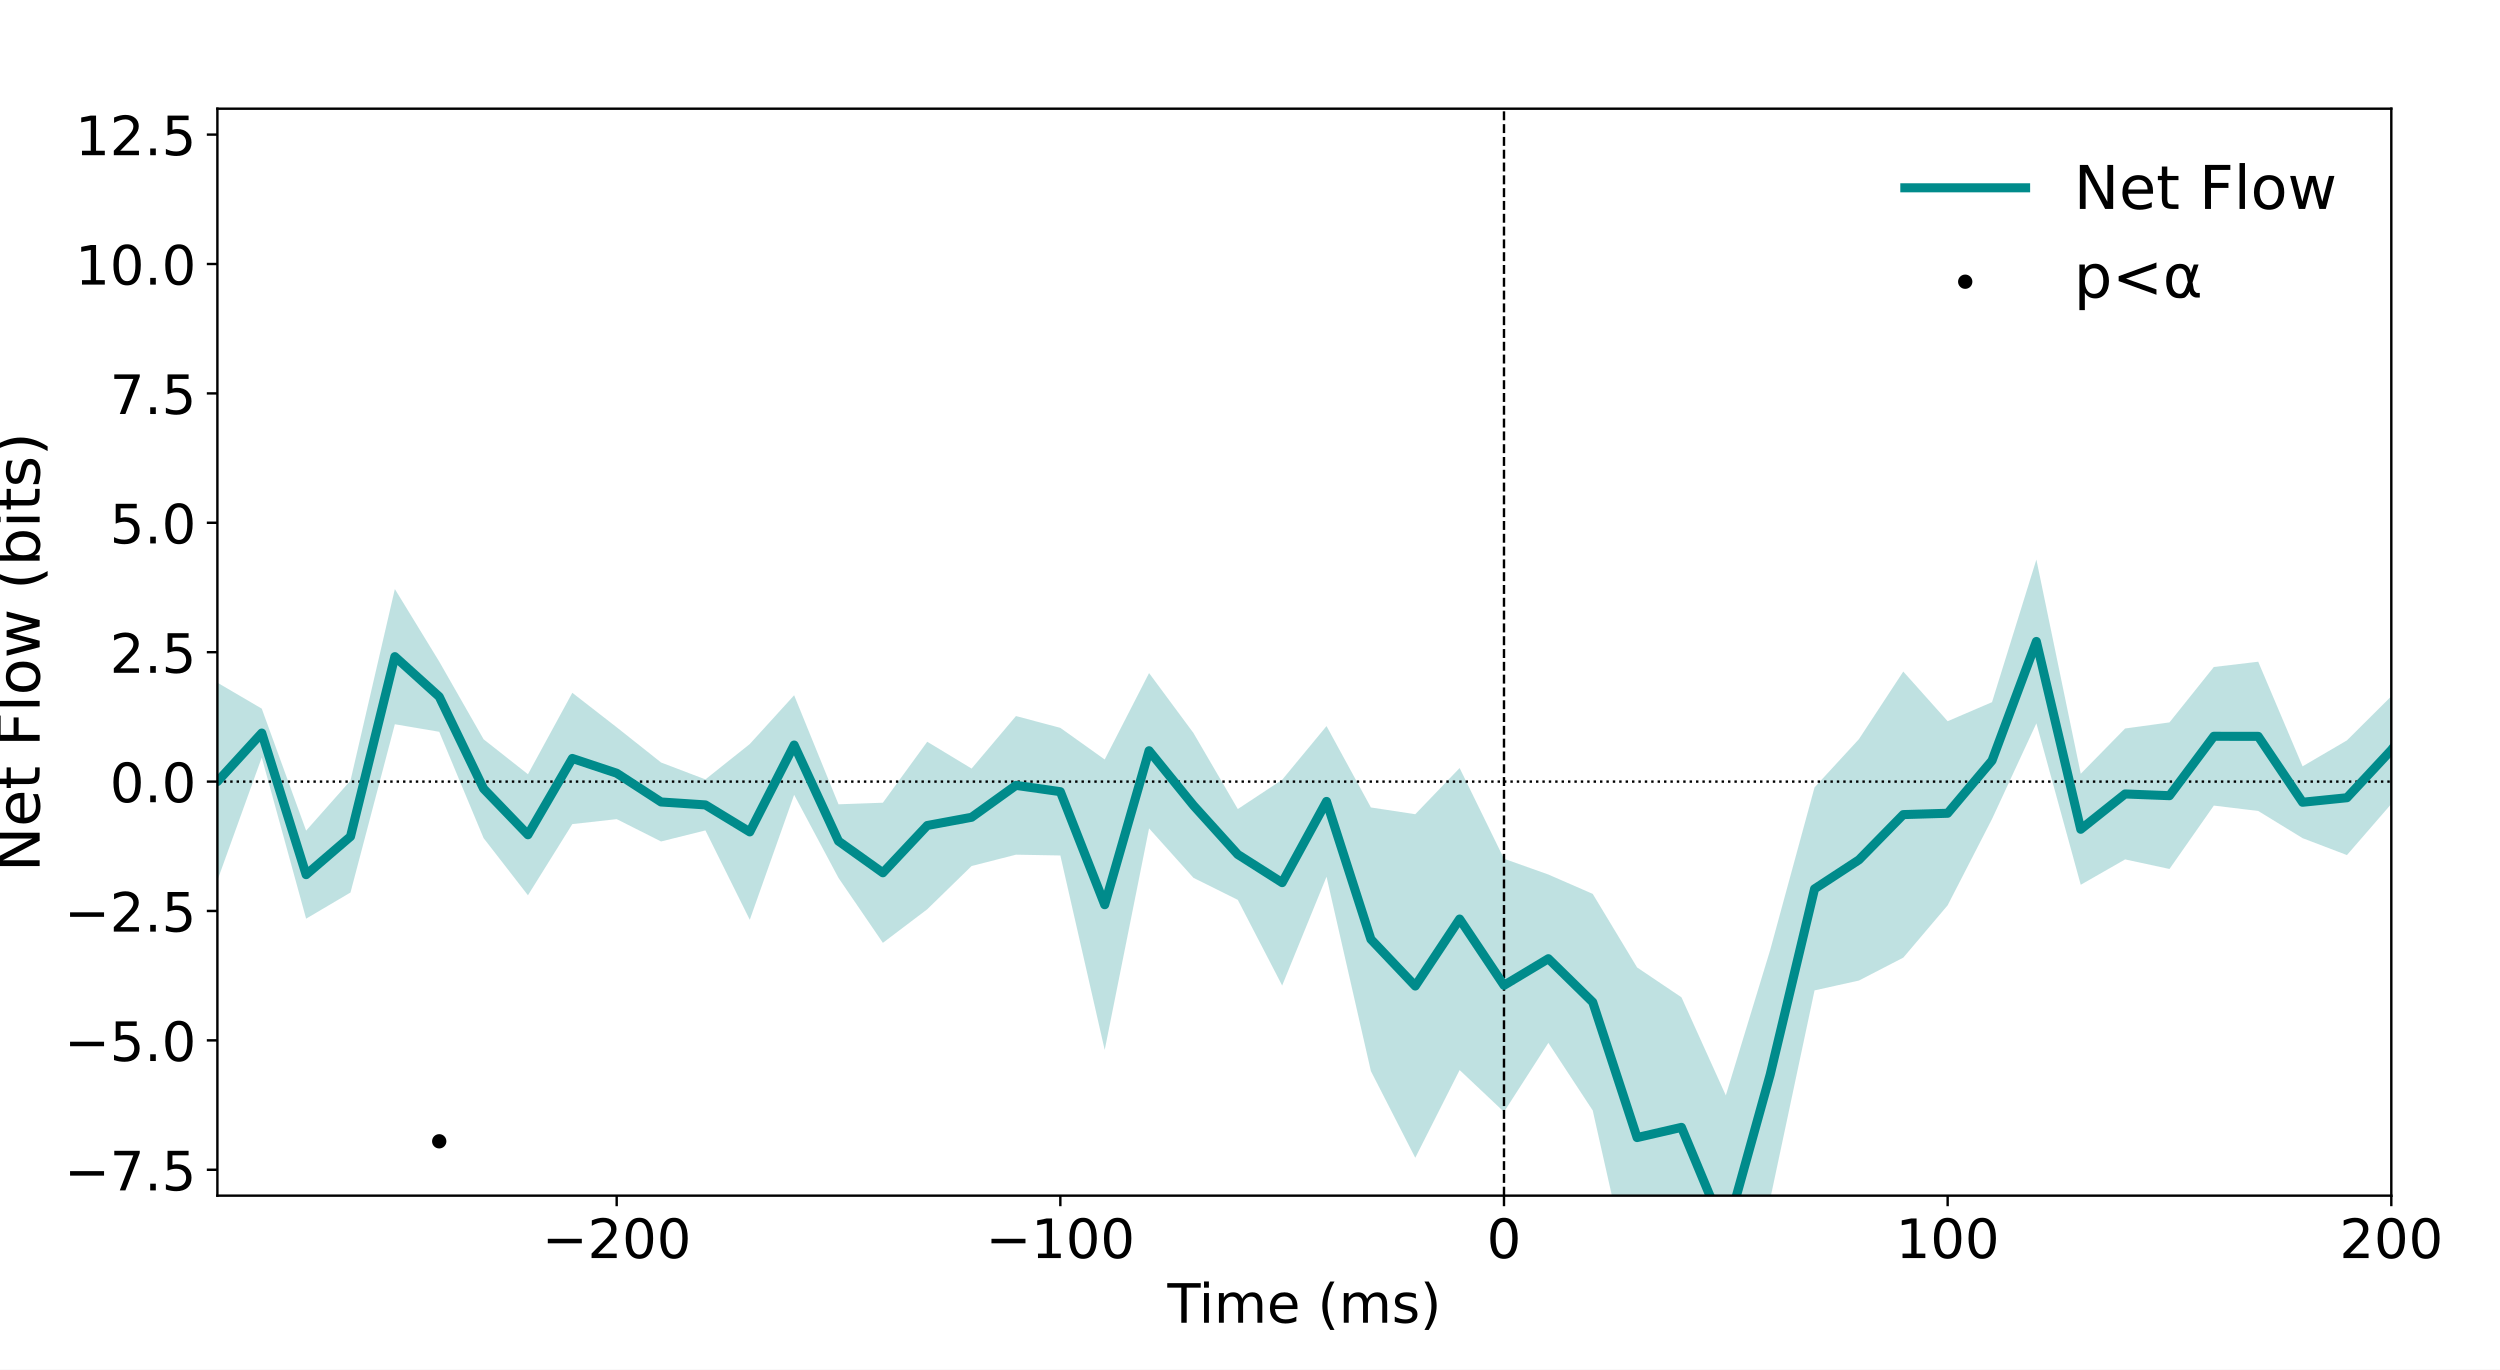
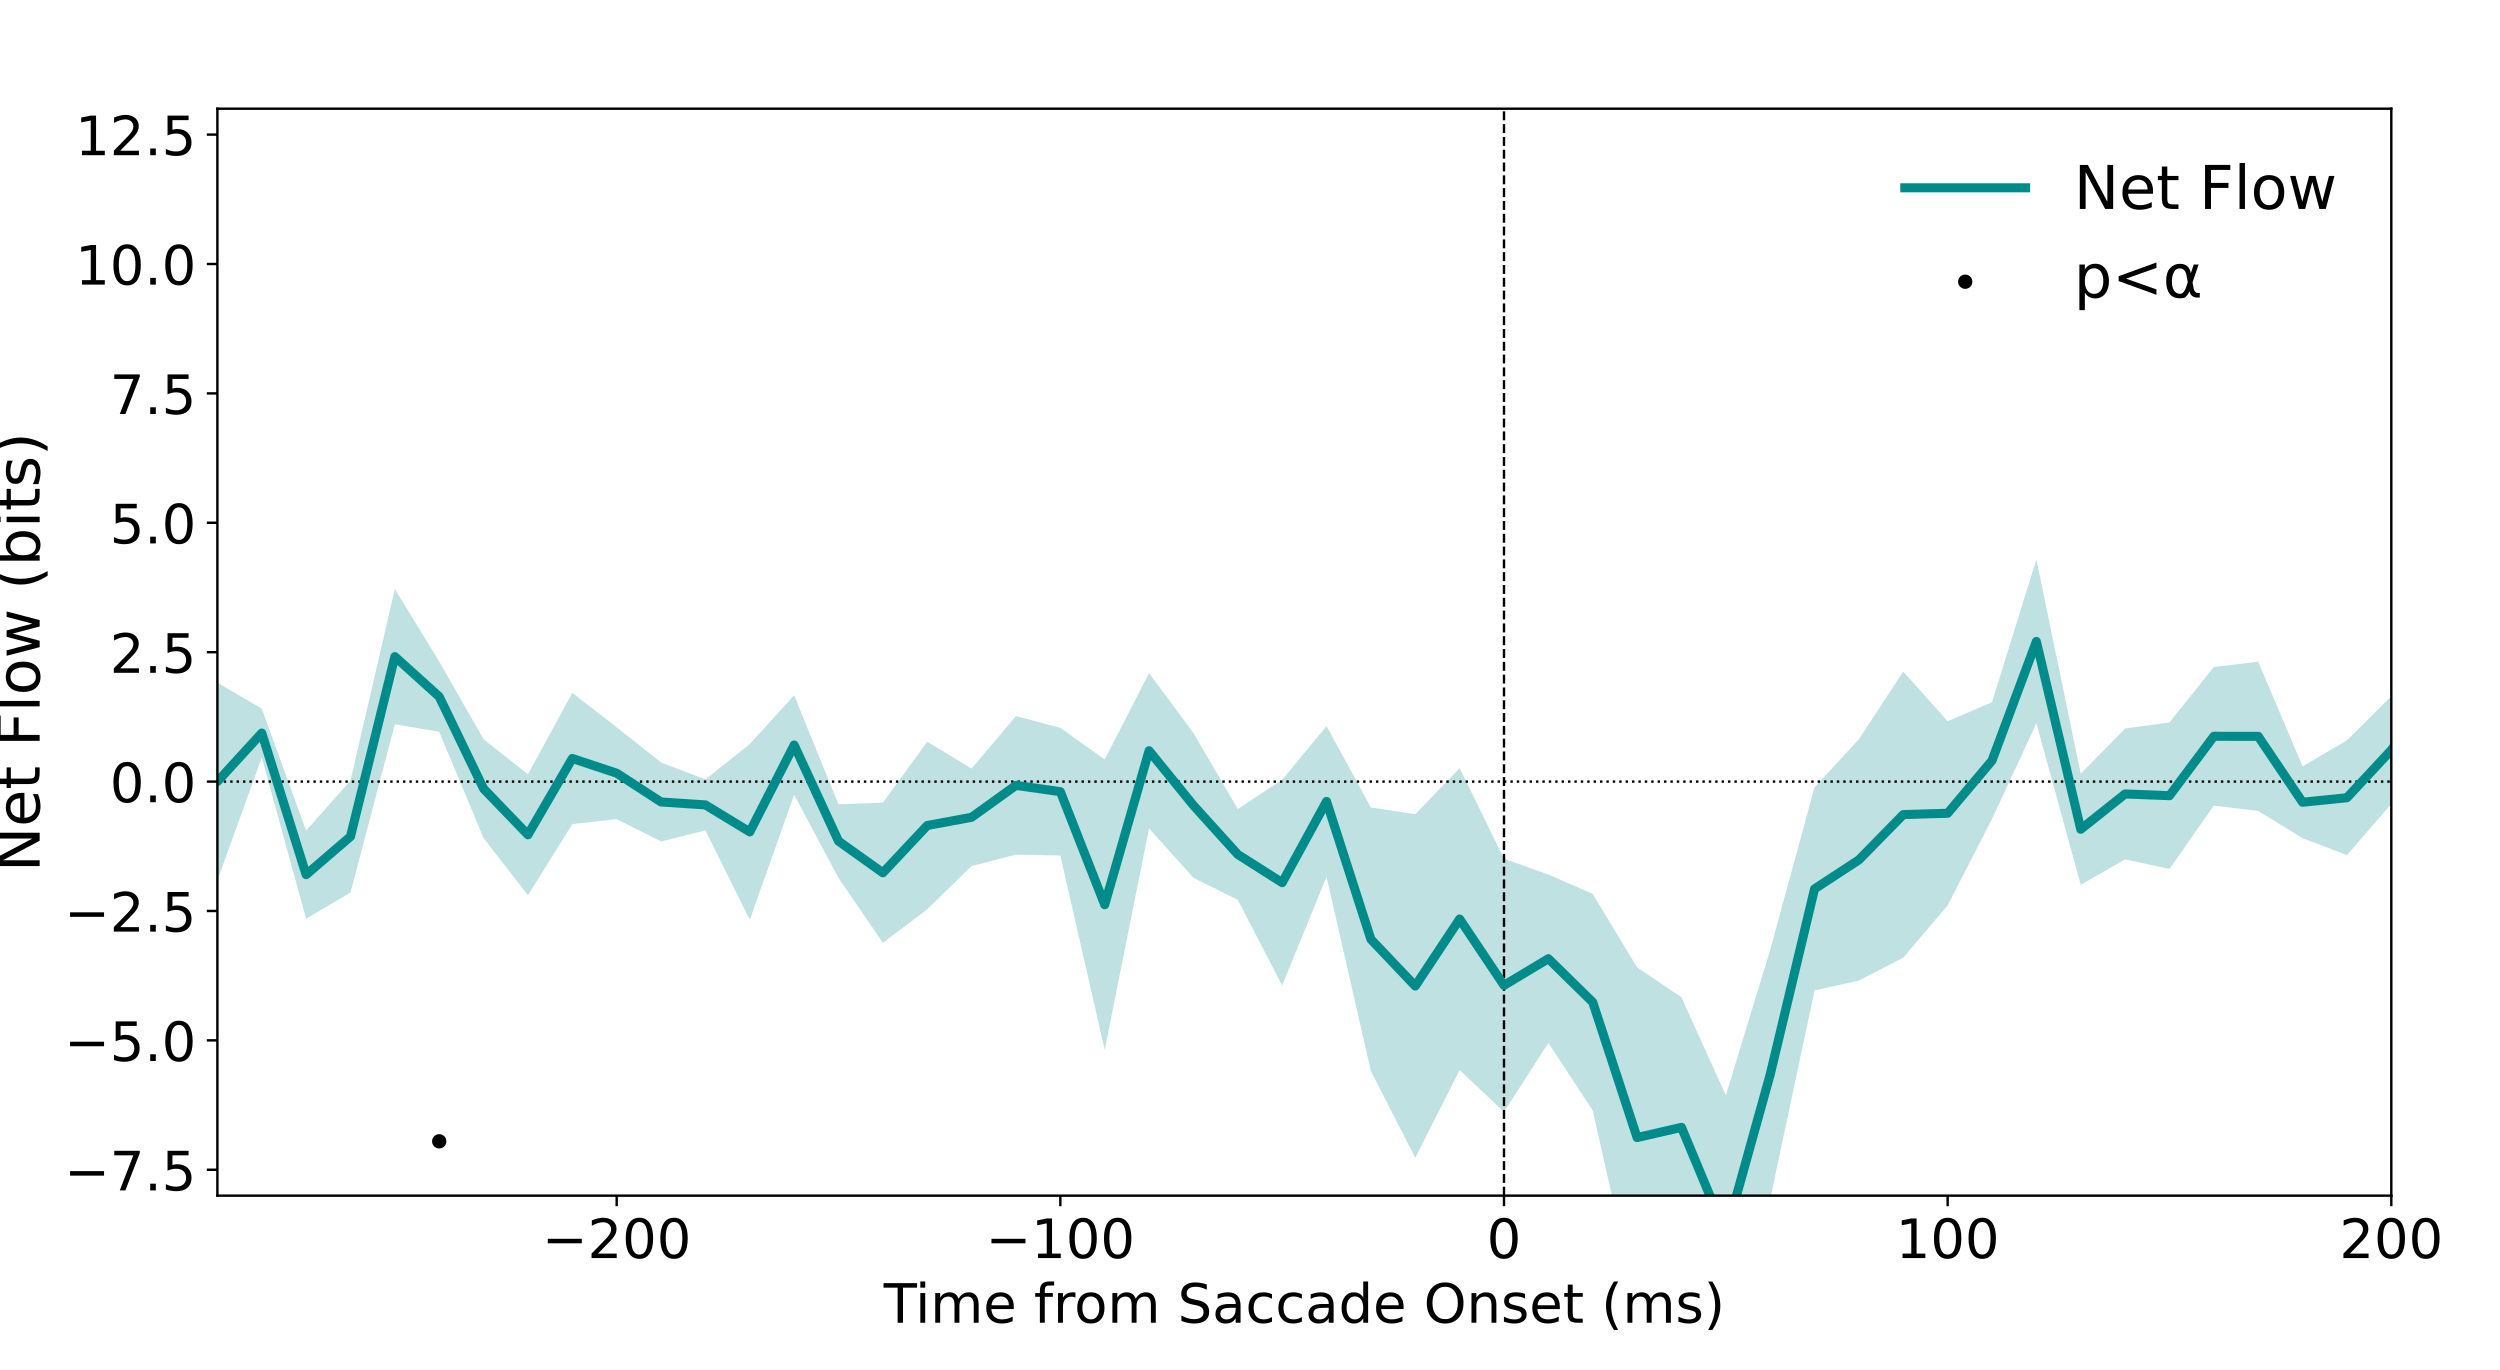
<svg xmlns="http://www.w3.org/2000/svg" xmlns:xlink="http://www.w3.org/1999/xlink" width="828pt" height="453.6pt" viewBox="0 0 828 453.6" version="1.1">
  <defs>
    <style type="text/css">*{stroke-linejoin: round; stroke-linecap: butt}</style>
  </defs>
  <g id="figure_1">
    <g id="patch_1">
      <path d="M 0 453.6  L 828 453.6  L 828 0  L 0 0  z " style="fill: #ffffff" />
    </g>
    <g id="axes_1">
      <g id="patch_2">
        <path d="M 72 396  L 792 396  L 792 36  L 72 36  z " style="fill: #ffffff" />
      </g>
      <g id="PolyCollection_1">
-         <path d="M -1.469 250.631  L -1.469 292.249  L 13.224 339.61  L 27.918 262.976  L 42.612 251.328  L 57.306 278.846  L 72 291.6  L 86.694 250.879  L 101.388 304.263  L 116.082 295.599  L 130.776 239.872  L 145.469 242.369  L 160.163 277.582  L 174.857 296.518  L 189.551 272.941  L 204.245 271.295  L 218.939 278.696  L 233.633 275.029  L 248.327 304.636  L 263.02 263.238  L 277.714 290.773  L 292.408 312.269  L 307.102 301.152  L 321.796 286.822  L 336.49 283.069  L 351.184 283.335  L 365.878 347.742  L 380.571 274.367  L 395.265 290.731  L 409.959 298.038  L 424.653 326.407  L 439.347 290.377  L 454.041 354.755  L 468.735 383.462  L 483.429 354.4  L 498.122 368.265  L 512.816 345.401  L 527.51 367.788  L 542.204 433.112  L 556.898 416.449  L 571.592 454.551  L 586.286 397.15  L 600.98 328.016  L 615.673 324.759  L 630.367 317.17  L 645.061 299.841  L 659.755 271.261  L 674.449 239.568  L 689.143 293.044  L 703.837 284.634  L 718.531 287.806  L 733.224 266.808  L 747.918 268.594  L 762.612 277.597  L 777.306 283.203  L 792 266.258  L 806.694 244.399  L 821.388 266.477  L 836.082 261.079  L 850.776 274.22  L 865.469 291.318  L 880.163 261.432  L 894.857 317.725  L 909.551 295.415  L 924.245 292.996  L 924.245 261.896  L 924.245 261.896  L 909.551 245.272  L 894.857 280.338  L 880.163 206.18  L 865.469 252.739  L 850.776 224.512  L 836.082 233.567  L 821.388 236.638  L 806.694 214.455  L 792 230.593  L 777.306 245.213  L 762.612 253.814  L 747.918 219.16  L 733.224 220.908  L 718.531 239.258  L 703.837 241.281  L 689.143 256.266  L 674.449 185.333  L 659.755 232.555  L 645.061 238.863  L 630.367 222.417  L 615.673 244.809  L 600.98 260.779  L 586.286 314.64  L 571.592 362.794  L 556.898 330.31  L 542.204 320.414  L 527.51 296.053  L 512.816 289.64  L 498.122 284.413  L 483.429 254.376  L 468.735 269.671  L 454.041 267.429  L 439.347 240.481  L 424.653 258.255  L 409.959 267.96  L 395.265 242.764  L 380.571 222.92  L 365.878 251.547  L 351.184 241.066  L 336.49 237.157  L 321.796 254.548  L 307.102 245.664  L 292.408 265.861  L 277.714 266.385  L 263.02 230.273  L 248.327 246.42  L 233.633 258.14  L 218.939 252.534  L 204.245 240.875  L 189.551 229.455  L 174.857 256.431  L 160.163 244.846  L 145.469 219.109  L 130.776 195.093  L 116.082 258.526  L 101.388 275.109  L 86.694 234.701  L 72 226.098  L 57.306 245.788  L 42.612 223.375  L 27.918 219.475  L 13.224 294.486  L -1.469 250.631  z " clip-path="url(#pf9cf8dd2dd)" style="fill: #008b8b; fill-opacity: 0.25" />
+         <path d="M -1.469 250.631  L -1.469 292.249  L 13.224 339.61  L 27.918 262.976  L 42.612 251.328  L 57.306 278.846  L 72 291.6  L 86.694 250.879  L 101.388 304.263  L 116.082 295.599  L 130.776 239.872  L 145.469 242.369  L 160.163 277.582  L 174.857 296.518  L 189.551 272.941  L 204.245 271.295  L 218.939 278.696  L 233.633 275.029  L 248.327 304.636  L 263.02 263.238  L 277.714 290.773  L 292.408 312.269  L 307.102 301.152  L 321.796 286.822  L 336.49 283.069  L 351.184 283.335  L 365.878 347.742  L 380.571 274.367  L 395.265 290.731  L 409.959 298.038  L 424.653 326.407  L 439.347 290.377  L 454.041 354.755  L 468.735 383.462  L 483.429 354.4  L 498.122 368.265  L 512.816 345.401  L 527.51 367.788  L 542.204 433.112  L 556.898 416.449  L 571.592 454.551  L 586.286 397.15  L 600.98 328.016  L 615.673 324.759  L 630.367 317.17  L 645.061 299.841  L 659.755 271.261  L 674.449 239.568  L 689.143 293.044  L 703.837 284.634  L 718.531 287.806  L 733.224 266.808  L 747.918 268.594  L 762.612 277.597  L 777.306 283.203  L 792 266.258  L 806.694 244.399  L 821.388 266.477  L 836.082 261.079  L 850.776 274.22  L 865.469 291.318  L 880.163 261.432  L 894.857 317.725  L 909.551 295.415  L 924.245 292.996  L 924.245 261.896  L 924.245 261.896  L 909.551 245.272  L 894.857 280.338  L 880.163 206.18  L 865.469 252.739  L 850.776 224.512  L 836.082 233.567  L 821.388 236.638  L 806.694 214.455  L 792 230.593  L 777.306 245.213  L 762.612 253.814  L 747.918 219.16  L 733.224 220.908  L 718.531 239.258  L 703.837 241.281  L 689.143 256.266  L 674.449 185.333  L 659.755 232.555  L 645.061 238.863  L 630.367 222.417  L 615.673 244.809  L 600.98 260.779  L 586.286 314.64  L 571.592 362.794  L 556.898 330.31  L 542.204 320.414  L 527.51 296.053  L 512.816 289.64  L 498.122 284.413  L 483.429 254.376  L 468.735 269.671  L 454.041 267.429  L 439.347 240.481  L 424.653 258.255  L 409.959 267.96  L 395.265 242.764  L 380.571 222.92  L 365.878 251.547  L 351.184 241.066  L 336.49 237.157  L 321.796 254.548  L 307.102 245.664  L 292.408 265.861  L 277.714 266.385  L 263.02 230.273  L 248.327 246.42  L 233.633 258.14  L 218.939 252.534  L 204.245 240.875  L 189.551 229.455  L 174.857 256.431  L 160.163 244.846  L 145.469 219.109  L 130.776 195.093  L 116.082 258.526  L 101.388 275.109  L 86.694 234.701  L 72 226.098  L 57.306 245.788  L 42.612 223.375  L 27.918 219.475  L 13.224 294.486  L -1.469 250.631  z " clip-path="url(#p395c65c3e3)" style="fill: #008b8b; fill-opacity: 0.25" />
      </g>
      <g id="matplotlib.axis_1">
        <g id="xtick_1">
          <g id="line2d_1">
            <defs>
-               <path id="m980a4eea92" d="M 0 0  L 0 3.5  " style="stroke: #000000; stroke-width: 0.8" />
-             </defs>
-             <g>
-               <use xlink:href="#m980a4eea92" x="204.245" y="396" style="stroke: #000000; stroke-width: 0.8" />
+               <path id="m9e7509c01c" d="M 0 0  L 0 3.5  " style="stroke: #000000; stroke-width: 0.8" />
+             </defs>
+             <g>
+               <use xlink:href="#m9e7509c01c" x="204.245" y="396" style="stroke: #000000; stroke-width: 0.8" />
            </g>
          </g>
          <g id="text_1">
            <g transform="translate(179.5244 416.6772) scale(0.18 -0.18)">
              <defs>
                <path id="DejaVuSans-2212" d="M 678 2272  L 4684 2272  L 4684 1741  L 678 1741  L 678 2272  z " transform="scale(0.015625)" />
                <path id="DejaVuSans-32" d="M 1228 531  L 3431 531  L 3431 0  L 469 0  L 469 531  Q 828 903 1448 1529  Q 2069 2156 2228 2338  Q 2531 2678 2651 2914  Q 2772 3150 2772 3378  Q 2772 3750 2511 3984  Q 2250 4219 1831 4219  Q 1534 4219 1204 4116  Q 875 4013 500 3803  L 500 4441  Q 881 4594 1212 4672  Q 1544 4750 1819 4750  Q 2544 4750 2975 4387  Q 3406 4025 3406 3419  Q 3406 3131 3298 2873  Q 3191 2616 2906 2266  Q 2828 2175 2409 1742  Q 1991 1309 1228 531  z " transform="scale(0.015625)" />
                <path id="DejaVuSans-30" d="M 2034 4250  Q 1547 4250 1301 3770  Q 1056 3291 1056 2328  Q 1056 1369 1301 889  Q 1547 409 2034 409  Q 2525 409 2770 889  Q 3016 1369 3016 2328  Q 3016 3291 2770 3770  Q 2525 4250 2034 4250  z M 2034 4750  Q 2819 4750 3233 4129  Q 3647 3509 3647 2328  Q 3647 1150 3233 529  Q 2819 -91 2034 -91  Q 1250 -91 836 529  Q 422 1150 422 2328  Q 422 3509 836 4129  Q 1250 4750 2034 4750  z " transform="scale(0.015625)" />
              </defs>
              <use xlink:href="#DejaVuSans-2212" />
              <use xlink:href="#DejaVuSans-32" x="83.789" />
              <use xlink:href="#DejaVuSans-30" x="147.412" />
              <use xlink:href="#DejaVuSans-30" x="211.035" />
            </g>
          </g>
        </g>
        <g id="xtick_2">
          <g id="line2d_2">
            <g>
-               <use xlink:href="#m980a4eea92" x="351.184" y="396" style="stroke: #000000; stroke-width: 0.8" />
+               <use xlink:href="#m9e7509c01c" x="351.184" y="396" style="stroke: #000000; stroke-width: 0.8" />
            </g>
          </g>
          <g id="text_2">
            <g transform="translate(326.4632 416.6772) scale(0.18 -0.18)">
              <defs>
                <path id="DejaVuSans-31" d="M 794 531  L 1825 531  L 1825 4091  L 703 3866  L 703 4441  L 1819 4666  L 2450 4666  L 2450 531  L 3481 531  L 3481 0  L 794 0  L 794 531  z " transform="scale(0.015625)" />
              </defs>
              <use xlink:href="#DejaVuSans-2212" />
              <use xlink:href="#DejaVuSans-31" x="83.789" />
              <use xlink:href="#DejaVuSans-30" x="147.412" />
              <use xlink:href="#DejaVuSans-30" x="211.035" />
            </g>
          </g>
        </g>
        <g id="xtick_3">
          <g id="line2d_3">
            <g>
-               <use xlink:href="#m980a4eea92" x="498.122" y="396" style="stroke: #000000; stroke-width: 0.8" />
+               <use xlink:href="#m9e7509c01c" x="498.122" y="396" style="stroke: #000000; stroke-width: 0.8" />
            </g>
          </g>
          <g id="text_3">
            <g transform="translate(492.3962 416.6772) scale(0.18 -0.18)">
              <use xlink:href="#DejaVuSans-30" />
            </g>
          </g>
        </g>
        <g id="xtick_4">
          <g id="line2d_4">
            <g>
-               <use xlink:href="#m980a4eea92" x="645.061" y="396" style="stroke: #000000; stroke-width: 0.8" />
+               <use xlink:href="#m9e7509c01c" x="645.061" y="396" style="stroke: #000000; stroke-width: 0.8" />
            </g>
          </g>
          <g id="text_4">
            <g transform="translate(627.8825 416.6772) scale(0.18 -0.18)">
              <use xlink:href="#DejaVuSans-31" />
              <use xlink:href="#DejaVuSans-30" x="63.623" />
              <use xlink:href="#DejaVuSans-30" x="127.246" />
            </g>
          </g>
        </g>
        <g id="xtick_5">
          <g id="line2d_5">
            <g>
-               <use xlink:href="#m980a4eea92" x="792" y="396" style="stroke: #000000; stroke-width: 0.8" />
+               <use xlink:href="#m9e7509c01c" x="792" y="396" style="stroke: #000000; stroke-width: 0.8" />
            </g>
          </g>
          <g id="text_5">
            <g transform="translate(774.8212 416.6772) scale(0.18 -0.18)">
              <use xlink:href="#DejaVuSans-32" />
              <use xlink:href="#DejaVuSans-30" x="63.623" />
              <use xlink:href="#DejaVuSans-30" x="127.246" />
            </g>
          </g>
        </g>
        <g id="text_6">
-           <g transform="translate(386.6414 438.0978) scale(0.18 -0.18)">
+           <g transform="translate(292.6856 438.0978) scale(0.18 -0.18)">
            <defs>
              <path id="DejaVuSans-54" d="M -19 4666  L 3928 4666  L 3928 4134  L 2272 4134  L 2272 0  L 1638 0  L 1638 4134  L -19 4134  L -19 4666  z " transform="scale(0.015625)" />
              <path id="DejaVuSans-69" d="M 603 3500  L 1178 3500  L 1178 0  L 603 0  L 603 3500  z M 603 4863  L 1178 4863  L 1178 4134  L 603 4134  L 603 4863  z " transform="scale(0.015625)" />
              <path id="DejaVuSans-6d" d="M 3328 2828  Q 3544 3216 3844 3400  Q 4144 3584 4550 3584  Q 5097 3584 5394 3201  Q 5691 2819 5691 2113  L 5691 0  L 5113 0  L 5113 2094  Q 5113 2597 4934 2840  Q 4756 3084 4391 3084  Q 3944 3084 3684 2787  Q 3425 2491 3425 1978  L 3425 0  L 2847 0  L 2847 2094  Q 2847 2600 2669 2842  Q 2491 3084 2119 3084  Q 1678 3084 1418 2786  Q 1159 2488 1159 1978  L 1159 0  L 581 0  L 581 3500  L 1159 3500  L 1159 2956  Q 1356 3278 1631 3431  Q 1906 3584 2284 3584  Q 2666 3584 2933 3390  Q 3200 3197 3328 2828  z " transform="scale(0.015625)" />
              <path id="DejaVuSans-65" d="M 3597 1894  L 3597 1613  L 953 1613  Q 991 1019 1311 708  Q 1631 397 2203 397  Q 2534 397 2845 478  Q 3156 559 3463 722  L 3463 178  Q 3153 47 2828 -22  Q 2503 -91 2169 -91  Q 1331 -91 842 396  Q 353 884 353 1716  Q 353 2575 817 3079  Q 1281 3584 2069 3584  Q 2775 3584 3186 3129  Q 3597 2675 3597 1894  z M 3022 2063  Q 3016 2534 2758 2815  Q 2500 3097 2075 3097  Q 1594 3097 1305 2825  Q 1016 2553 972 2059  L 3022 2063  z " transform="scale(0.015625)" />
              <path id="DejaVuSans-20" transform="scale(0.015625)" />
+               <path id="DejaVuSans-66" d="M 2375 4863  L 2375 4384  L 1825 4384  Q 1516 4384 1395 4259  Q 1275 4134 1275 3809  L 1275 3500  L 2222 3500  L 2222 3053  L 1275 3053  L 1275 0  L 697 0  L 697 3053  L 147 3053  L 147 3500  L 697 3500  L 697 3744  Q 697 4328 969 4595  Q 1241 4863 1831 4863  L 2375 4863  z " transform="scale(0.015625)" />
+               <path id="DejaVuSans-72" d="M 2631 2963  Q 2534 3019 2420 3045  Q 2306 3072 2169 3072  Q 1681 3072 1420 2755  Q 1159 2438 1159 1844  L 1159 0  L 581 0  L 581 3500  L 1159 3500  L 1159 2956  Q 1341 3275 1631 3429  Q 1922 3584 2338 3584  Q 2397 3584 2469 3576  Q 2541 3569 2628 3553  L 2631 2963  z " transform="scale(0.015625)" />
+               <path id="DejaVuSans-6f" d="M 1959 3097  Q 1497 3097 1228 2736  Q 959 2375 959 1747  Q 959 1119 1226 758  Q 1494 397 1959 397  Q 2419 397 2687 759  Q 2956 1122 2956 1747  Q 2956 2369 2687 2733  Q 2419 3097 1959 3097  z M 1959 3584  Q 2709 3584 3137 3096  Q 3566 2609 3566 1747  Q 3566 888 3137 398  Q 2709 -91 1959 -91  Q 1206 -91 779 398  Q 353 888 353 1747  Q 353 2609 779 3096  Q 1206 3584 1959 3584  z " transform="scale(0.015625)" />
+               <path id="DejaVuSans-53" d="M 3425 4513  L 3425 3897  Q 3066 4069 2747 4153  Q 2428 4238 2131 4238  Q 1616 4238 1336 4038  Q 1056 3838 1056 3469  Q 1056 3159 1242 3001  Q 1428 2844 1947 2747  L 2328 2669  Q 3034 2534 3370 2195  Q 3706 1856 3706 1288  Q 3706 609 3251 259  Q 2797 -91 1919 -91  Q 1588 -91 1214 -16  Q 841 59 441 206  L 441 856  Q 825 641 1194 531  Q 1563 422 1919 422  Q 2459 422 2753 634  Q 3047 847 3047 1241  Q 3047 1584 2836 1778  Q 2625 1972 2144 2069  L 1759 2144  Q 1053 2284 737 2584  Q 422 2884 422 3419  Q 422 4038 858 4394  Q 1294 4750 2059 4750  Q 2388 4750 2728 4690  Q 3069 4631 3425 4513  z " transform="scale(0.015625)" />
+               <path id="DejaVuSans-61" d="M 2194 1759  Q 1497 1759 1228 1600  Q 959 1441 959 1056  Q 959 750 1161 570  Q 1363 391 1709 391  Q 2188 391 2477 730  Q 2766 1069 2766 1631  L 2766 1759  L 2194 1759  z M 3341 1997  L 3341 0  L 2766 0  L 2766 531  Q 2569 213 2275 61  Q 1981 -91 1556 -91  Q 1019 -91 701 211  Q 384 513 384 1019  Q 384 1609 779 1909  Q 1175 2209 1959 2209  L 2766 2209  L 2766 2266  Q 2766 2663 2505 2880  Q 2244 3097 1772 3097  Q 1472 3097 1187 3025  Q 903 2953 641 2809  L 641 3341  Q 956 3463 1253 3523  Q 1550 3584 1831 3584  Q 2591 3584 2966 3190  Q 3341 2797 3341 1997  z " transform="scale(0.015625)" />
+               <path id="DejaVuSans-63" d="M 3122 3366  L 3122 2828  Q 2878 2963 2633 3030  Q 2388 3097 2138 3097  Q 1578 3097 1268 2742  Q 959 2388 959 1747  Q 959 1106 1268 751  Q 1578 397 2138 397  Q 2388 397 2633 464  Q 2878 531 3122 666  L 3122 134  Q 2881 22 2623 -34  Q 2366 -91 2075 -91  Q 1284 -91 818 406  Q 353 903 353 1747  Q 353 2603 823 3093  Q 1294 3584 2113 3584  Q 2378 3584 2631 3529  Q 2884 3475 3122 3366  z " transform="scale(0.015625)" />
+               <path id="DejaVuSans-64" d="M 2906 2969  L 2906 4863  L 3481 4863  L 3481 0  L 2906 0  L 2906 525  Q 2725 213 2448 61  Q 2172 -91 1784 -91  Q 1150 -91 751 415  Q 353 922 353 1747  Q 353 2572 751 3078  Q 1150 3584 1784 3584  Q 2172 3584 2448 3432  Q 2725 3281 2906 2969  z M 947 1747  Q 947 1113 1208 752  Q 1469 391 1925 391  Q 2381 391 2643 752  Q 2906 1113 2906 1747  Q 2906 2381 2643 2742  Q 2381 3103 1925 3103  Q 1469 3103 1208 2742  Q 947 2381 947 1747  z " transform="scale(0.015625)" />
+               <path id="DejaVuSans-4f" d="M 2522 4238  Q 1834 4238 1429 3725  Q 1025 3213 1025 2328  Q 1025 1447 1429 934  Q 1834 422 2522 422  Q 3209 422 3611 934  Q 4013 1447 4013 2328  Q 4013 3213 3611 3725  Q 3209 4238 2522 4238  z M 2522 4750  Q 3503 4750 4090 4092  Q 4678 3434 4678 2328  Q 4678 1225 4090 567  Q 3503 -91 2522 -91  Q 1538 -91 948 565  Q 359 1222 359 2328  Q 359 3434 948 4092  Q 1538 4750 2522 4750  z " transform="scale(0.015625)" />
+               <path id="DejaVuSans-6e" d="M 3513 2113  L 3513 0  L 2938 0  L 2938 2094  Q 2938 2591 2744 2837  Q 2550 3084 2163 3084  Q 1697 3084 1428 2787  Q 1159 2491 1159 1978  L 1159 0  L 581 0  L 581 3500  L 1159 3500  L 1159 2956  Q 1366 3272 1645 3428  Q 1925 3584 2291 3584  Q 2894 3584 3203 3211  Q 3513 2838 3513 2113  z " transform="scale(0.015625)" />
+               <path id="DejaVuSans-73" d="M 2834 3397  L 2834 2853  Q 2591 2978 2328 3040  Q 2066 3103 1784 3103  Q 1356 3103 1142 2972  Q 928 2841 928 2578  Q 928 2378 1081 2264  Q 1234 2150 1697 2047  L 1894 2003  Q 2506 1872 2764 1633  Q 3022 1394 3022 966  Q 3022 478 2636 193  Q 2250 -91 1575 -91  Q 1294 -91 989 -36  Q 684 19 347 128  L 347 722  Q 666 556 975 473  Q 1284 391 1588 391  Q 1994 391 2212 530  Q 2431 669 2431 922  Q 2431 1156 2273 1281  Q 2116 1406 1581 1522  L 1381 1569  Q 847 1681 609 1914  Q 372 2147 372 2553  Q 372 3047 722 3315  Q 1072 3584 1716 3584  Q 2034 3584 2315 3537  Q 2597 3491 2834 3397  z " transform="scale(0.015625)" />
+               <path id="DejaVuSans-74" d="M 1172 4494  L 1172 3500  L 2356 3500  L 2356 3053  L 1172 3053  L 1172 1153  Q 1172 725 1289 603  Q 1406 481 1766 481  L 2356 481  L 2356 0  L 1766 0  Q 1100 0 847 248  Q 594 497 594 1153  L 594 3053  L 172 3053  L 172 3500  L 594 3500  L 594 4494  L 1172 4494  z " transform="scale(0.015625)" />
              <path id="DejaVuSans-28" d="M 1984 4856  Q 1566 4138 1362 3434  Q 1159 2731 1159 2009  Q 1159 1288 1364 580  Q 1569 -128 1984 -844  L 1484 -844  Q 1016 -109 783 600  Q 550 1309 550 2009  Q 550 2706 781 3412  Q 1013 4119 1484 4856  L 1984 4856  z " transform="scale(0.015625)" />
-               <path id="DejaVuSans-73" d="M 2834 3397  L 2834 2853  Q 2591 2978 2328 3040  Q 2066 3103 1784 3103  Q 1356 3103 1142 2972  Q 928 2841 928 2578  Q 928 2378 1081 2264  Q 1234 2150 1697 2047  L 1894 2003  Q 2506 1872 2764 1633  Q 3022 1394 3022 966  Q 3022 478 2636 193  Q 2250 -91 1575 -91  Q 1294 -91 989 -36  Q 684 19 347 128  L 347 722  Q 666 556 975 473  Q 1284 391 1588 391  Q 1994 391 2212 530  Q 2431 669 2431 922  Q 2431 1156 2273 1281  Q 2116 1406 1581 1522  L 1381 1569  Q 847 1681 609 1914  Q 372 2147 372 2553  Q 372 3047 722 3315  Q 1072 3584 1716 3584  Q 2034 3584 2315 3537  Q 2597 3491 2834 3397  z " transform="scale(0.015625)" />
              <path id="DejaVuSans-29" d="M 513 4856  L 1013 4856  Q 1481 4119 1714 3412  Q 1947 2706 1947 2009  Q 1947 1309 1714 600  Q 1481 -109 1013 -844  L 513 -844  Q 928 -128 1133 580  Q 1338 1288 1338 2009  Q 1338 2731 1133 3434  Q 928 4138 513 4856  z " transform="scale(0.015625)" />
            </defs>
            <use xlink:href="#DejaVuSans-54" />
            <use xlink:href="#DejaVuSans-69" x="57.959" />
            <use xlink:href="#DejaVuSans-6d" x="85.742" />
            <use xlink:href="#DejaVuSans-65" x="183.154" />
            <use xlink:href="#DejaVuSans-20" x="244.678" />
-             <use xlink:href="#DejaVuSans-28" x="276.465" />
-             <use xlink:href="#DejaVuSans-6d" x="315.479" />
-             <use xlink:href="#DejaVuSans-73" x="412.891" />
-             <use xlink:href="#DejaVuSans-29" x="464.99" />
+             <use xlink:href="#DejaVuSans-66" x="276.465" />
+             <use xlink:href="#DejaVuSans-72" x="311.67" />
+             <use xlink:href="#DejaVuSans-6f" x="350.533" />
+             <use xlink:href="#DejaVuSans-6d" x="411.715" />
+             <use xlink:href="#DejaVuSans-20" x="509.127" />
+             <use xlink:href="#DejaVuSans-53" x="540.914" />
+             <use xlink:href="#DejaVuSans-61" x="604.391" />
+             <use xlink:href="#DejaVuSans-63" x="665.67" />
+             <use xlink:href="#DejaVuSans-63" x="720.65" />
+             <use xlink:href="#DejaVuSans-61" x="775.631" />
+             <use xlink:href="#DejaVuSans-64" x="836.91" />
+             <use xlink:href="#DejaVuSans-65" x="900.387" />
+             <use xlink:href="#DejaVuSans-20" x="961.91" />
+             <use xlink:href="#DejaVuSans-4f" x="993.697" />
+             <use xlink:href="#DejaVuSans-6e" x="1072.408" />
+             <use xlink:href="#DejaVuSans-73" x="1135.787" />
+             <use xlink:href="#DejaVuSans-65" x="1187.887" />
+             <use xlink:href="#DejaVuSans-74" x="1249.41" />
+             <use xlink:href="#DejaVuSans-20" x="1288.619" />
+             <use xlink:href="#DejaVuSans-28" x="1320.406" />
+             <use xlink:href="#DejaVuSans-6d" x="1359.42" />
+             <use xlink:href="#DejaVuSans-73" x="1456.832" />
+             <use xlink:href="#DejaVuSans-29" x="1508.932" />
          </g>
        </g>
      </g>
      <g id="matplotlib.axis_2">
        <g id="ytick_1">
          <g id="line2d_6">
            <defs>
-               <path id="mdccfaeed19" d="M 0 0  L -3.5 0  " style="stroke: #000000; stroke-width: 0.8" />
-             </defs>
-             <g>
-               <use xlink:href="#mdccfaeed19" x="72" y="387.429" style="stroke: #000000; stroke-width: 0.8" />
+               <path id="m1217c9616e" d="M 0 0  L -3.5 0  " style="stroke: #000000; stroke-width: 0.8" />
+             </defs>
+             <g>
+               <use xlink:href="#m1217c9616e" x="72" y="387.429" style="stroke: #000000; stroke-width: 0.8" />
            </g>
          </g>
          <g id="text_7">
            <g transform="translate(21.29094 394.2672) scale(0.18 -0.18)">
              <defs>
                <path id="DejaVuSans-37" d="M 525 4666  L 3525 4666  L 3525 4397  L 1831 0  L 1172 0  L 2766 4134  L 525 4134  L 525 4666  z " transform="scale(0.015625)" />
                <path id="DejaVuSans-2e" d="M 684 794  L 1344 794  L 1344 0  L 684 0  L 684 794  z " transform="scale(0.015625)" />
                <path id="DejaVuSans-35" d="M 691 4666  L 3169 4666  L 3169 4134  L 1269 4134  L 1269 2991  Q 1406 3038 1543 3061  Q 1681 3084 1819 3084  Q 2600 3084 3056 2656  Q 3513 2228 3513 1497  Q 3513 744 3044 326  Q 2575 -91 1722 -91  Q 1428 -91 1123 -41  Q 819 9 494 109  L 494 744  Q 775 591 1075 516  Q 1375 441 1709 441  Q 2250 441 2565 725  Q 2881 1009 2881 1497  Q 2881 1984 2565 2268  Q 2250 2553 1709 2553  Q 1456 2553 1204 2497  Q 953 2441 691 2322  L 691 4666  z " transform="scale(0.015625)" />
              </defs>
              <use xlink:href="#DejaVuSans-2212" />
              <use xlink:href="#DejaVuSans-37" x="83.789" />
              <use xlink:href="#DejaVuSans-2e" x="147.412" />
              <use xlink:href="#DejaVuSans-35" x="179.199" />
            </g>
          </g>
        </g>
        <g id="ytick_2">
          <g id="line2d_7">
            <g>
-               <use xlink:href="#mdccfaeed19" x="72" y="344.571" style="stroke: #000000; stroke-width: 0.8" />
+               <use xlink:href="#m1217c9616e" x="72" y="344.571" style="stroke: #000000; stroke-width: 0.8" />
            </g>
          </g>
          <g id="text_8">
            <g transform="translate(21.29094 351.41) scale(0.18 -0.18)">
              <use xlink:href="#DejaVuSans-2212" />
              <use xlink:href="#DejaVuSans-35" x="83.789" />
              <use xlink:href="#DejaVuSans-2e" x="147.412" />
              <use xlink:href="#DejaVuSans-30" x="179.199" />
            </g>
          </g>
        </g>
        <g id="ytick_3">
          <g id="line2d_8">
            <g>
-               <use xlink:href="#mdccfaeed19" x="72" y="301.714" style="stroke: #000000; stroke-width: 0.8" />
+               <use xlink:href="#m1217c9616e" x="72" y="301.714" style="stroke: #000000; stroke-width: 0.8" />
            </g>
          </g>
          <g id="text_9">
            <g transform="translate(21.29094 308.5529) scale(0.18 -0.18)">
              <use xlink:href="#DejaVuSans-2212" />
              <use xlink:href="#DejaVuSans-32" x="83.789" />
              <use xlink:href="#DejaVuSans-2e" x="147.412" />
              <use xlink:href="#DejaVuSans-35" x="179.199" />
            </g>
          </g>
        </g>
        <g id="ytick_4">
          <g id="line2d_9">
            <g>
-               <use xlink:href="#mdccfaeed19" x="72" y="258.857" style="stroke: #000000; stroke-width: 0.8" />
+               <use xlink:href="#m1217c9616e" x="72" y="258.857" style="stroke: #000000; stroke-width: 0.8" />
            </g>
          </g>
          <g id="text_10">
            <g transform="translate(36.37438 265.6957) scale(0.18 -0.18)">
              <use xlink:href="#DejaVuSans-30" />
              <use xlink:href="#DejaVuSans-2e" x="63.623" />
              <use xlink:href="#DejaVuSans-30" x="95.41" />
            </g>
          </g>
        </g>
        <g id="ytick_5">
          <g id="line2d_10">
            <g>
-               <use xlink:href="#mdccfaeed19" x="72" y="216" style="stroke: #000000; stroke-width: 0.8" />
+               <use xlink:href="#m1217c9616e" x="72" y="216" style="stroke: #000000; stroke-width: 0.8" />
            </g>
          </g>
          <g id="text_11">
            <g transform="translate(36.37438 222.8386) scale(0.18 -0.18)">
              <use xlink:href="#DejaVuSans-32" />
              <use xlink:href="#DejaVuSans-2e" x="63.623" />
              <use xlink:href="#DejaVuSans-35" x="95.41" />
            </g>
          </g>
        </g>
        <g id="ytick_6">
          <g id="line2d_11">
            <g>
-               <use xlink:href="#mdccfaeed19" x="72" y="173.143" style="stroke: #000000; stroke-width: 0.8" />
+               <use xlink:href="#m1217c9616e" x="72" y="173.143" style="stroke: #000000; stroke-width: 0.8" />
            </g>
          </g>
          <g id="text_12">
            <g transform="translate(36.37438 179.9815) scale(0.18 -0.18)">
              <use xlink:href="#DejaVuSans-35" />
              <use xlink:href="#DejaVuSans-2e" x="63.623" />
              <use xlink:href="#DejaVuSans-30" x="95.41" />
            </g>
          </g>
        </g>
        <g id="ytick_7">
          <g id="line2d_12">
            <g>
-               <use xlink:href="#mdccfaeed19" x="72" y="130.286" style="stroke: #000000; stroke-width: 0.8" />
+               <use xlink:href="#m1217c9616e" x="72" y="130.286" style="stroke: #000000; stroke-width: 0.8" />
            </g>
          </g>
          <g id="text_13">
            <g transform="translate(36.37438 137.1243) scale(0.18 -0.18)">
              <use xlink:href="#DejaVuSans-37" />
              <use xlink:href="#DejaVuSans-2e" x="63.623" />
              <use xlink:href="#DejaVuSans-35" x="95.41" />
            </g>
          </g>
        </g>
        <g id="ytick_8">
          <g id="line2d_13">
            <g>
-               <use xlink:href="#mdccfaeed19" x="72" y="87.429" style="stroke: #000000; stroke-width: 0.8" />
+               <use xlink:href="#m1217c9616e" x="72" y="87.429" style="stroke: #000000; stroke-width: 0.8" />
            </g>
          </g>
          <g id="text_14">
            <g transform="translate(24.92188 94.26717) scale(0.18 -0.18)">
              <use xlink:href="#DejaVuSans-31" />
              <use xlink:href="#DejaVuSans-30" x="63.623" />
              <use xlink:href="#DejaVuSans-2e" x="127.246" />
              <use xlink:href="#DejaVuSans-30" x="159.033" />
            </g>
          </g>
        </g>
        <g id="ytick_9">
          <g id="line2d_14">
            <g>
-               <use xlink:href="#mdccfaeed19" x="72" y="44.571" style="stroke: #000000; stroke-width: 0.8" />
+               <use xlink:href="#m1217c9616e" x="72" y="44.571" style="stroke: #000000; stroke-width: 0.8" />
            </g>
          </g>
          <g id="text_15">
            <g transform="translate(24.92188 51.41002) scale(0.18 -0.18)">
              <use xlink:href="#DejaVuSans-31" />
              <use xlink:href="#DejaVuSans-32" x="63.623" />
              <use xlink:href="#DejaVuSans-2e" x="127.246" />
              <use xlink:href="#DejaVuSans-35" x="159.033" />
            </g>
          </g>
        </g>
        <g id="text_16">
          <g transform="translate(13.13156 288.7969) rotate(-90) scale(0.2 -0.2)">
            <defs>
              <path id="DejaVuSans-4e" d="M 628 4666  L 1478 4666  L 3547 763  L 3547 4666  L 4159 4666  L 4159 0  L 3309 0  L 1241 3903  L 1241 0  L 628 0  L 628 4666  z " transform="scale(0.015625)" />
-               <path id="DejaVuSans-74" d="M 1172 4494  L 1172 3500  L 2356 3500  L 2356 3053  L 1172 3053  L 1172 1153  Q 1172 725 1289 603  Q 1406 481 1766 481  L 2356 481  L 2356 0  L 1766 0  Q 1100 0 847 248  Q 594 497 594 1153  L 594 3053  L 172 3053  L 172 3500  L 594 3500  L 594 4494  L 1172 4494  z " transform="scale(0.015625)" />
              <path id="DejaVuSans-46" d="M 628 4666  L 3309 4666  L 3309 4134  L 1259 4134  L 1259 2759  L 3109 2759  L 3109 2228  L 1259 2228  L 1259 0  L 628 0  L 628 4666  z " transform="scale(0.015625)" />
              <path id="DejaVuSans-6c" d="M 603 4863  L 1178 4863  L 1178 0  L 603 0  L 603 4863  z " transform="scale(0.015625)" />
-               <path id="DejaVuSans-6f" d="M 1959 3097  Q 1497 3097 1228 2736  Q 959 2375 959 1747  Q 959 1119 1226 758  Q 1494 397 1959 397  Q 2419 397 2687 759  Q 2956 1122 2956 1747  Q 2956 2369 2687 2733  Q 2419 3097 1959 3097  z M 1959 3584  Q 2709 3584 3137 3096  Q 3566 2609 3566 1747  Q 3566 888 3137 398  Q 2709 -91 1959 -91  Q 1206 -91 779 398  Q 353 888 353 1747  Q 353 2609 779 3096  Q 1206 3584 1959 3584  z " transform="scale(0.015625)" />
              <path id="DejaVuSans-77" d="M 269 3500  L 844 3500  L 1563 769  L 2278 3500  L 2956 3500  L 3675 769  L 4391 3500  L 4966 3500  L 4050 0  L 3372 0  L 2619 2869  L 1863 0  L 1184 0  L 269 3500  z " transform="scale(0.015625)" />
              <path id="DejaVuSans-62" d="M 3116 1747  Q 3116 2381 2855 2742  Q 2594 3103 2138 3103  Q 1681 3103 1420 2742  Q 1159 2381 1159 1747  Q 1159 1113 1420 752  Q 1681 391 2138 391  Q 2594 391 2855 752  Q 3116 1113 3116 1747  z M 1159 2969  Q 1341 3281 1617 3432  Q 1894 3584 2278 3584  Q 2916 3584 3314 3078  Q 3713 2572 3713 1747  Q 3713 922 3314 415  Q 2916 -91 2278 -91  Q 1894 -91 1617 61  Q 1341 213 1159 525  L 1159 0  L 581 0  L 581 4863  L 1159 4863  L 1159 2969  z " transform="scale(0.015625)" />
            </defs>
            <use xlink:href="#DejaVuSans-4e" />
            <use xlink:href="#DejaVuSans-65" x="74.805" />
            <use xlink:href="#DejaVuSans-74" x="136.328" />
            <use xlink:href="#DejaVuSans-20" x="175.537" />
            <use xlink:href="#DejaVuSans-46" x="207.324" />
            <use xlink:href="#DejaVuSans-6c" x="264.844" />
            <use xlink:href="#DejaVuSans-6f" x="292.627" />
            <use xlink:href="#DejaVuSans-77" x="353.809" />
            <use xlink:href="#DejaVuSans-20" x="435.596" />
            <use xlink:href="#DejaVuSans-28" x="467.383" />
            <use xlink:href="#DejaVuSans-62" x="506.396" />
            <use xlink:href="#DejaVuSans-69" x="569.873" />
            <use xlink:href="#DejaVuSans-74" x="597.656" />
            <use xlink:href="#DejaVuSans-73" x="636.865" />
            <use xlink:href="#DejaVuSans-29" x="688.965" />
          </g>
        </g>
      </g>
      <g id="line2d_15">
-         <path d="M 498.122 396  L 498.122 36  " clip-path="url(#pf9cf8dd2dd)" style="fill: none; stroke-dasharray: 2.96,1.28; stroke-dashoffset: 0; stroke: #000000; stroke-width: 0.8" />
+         <path d="M 498.122 396  L 498.122 36  " clip-path="url(#p395c65c3e3)" style="fill: none; stroke-dasharray: 2.96,1.28; stroke-dashoffset: 0; stroke: #000000; stroke-width: 0.8" />
      </g>
      <g id="line2d_16">
-         <path d="M 72 258.857  L 792 258.857  " clip-path="url(#pf9cf8dd2dd)" style="fill: none; stroke-dasharray: 0.8,1.32; stroke-dashoffset: 0; stroke: #000000; stroke-width: 0.8" />
+         <path d="M 72 258.857  L 792 258.857  " clip-path="url(#p395c65c3e3)" style="fill: none; stroke-dasharray: 0.8,1.32; stroke-dashoffset: 0; stroke: #000000; stroke-width: 0.8" />
      </g>
      <g id="line2d_17">
-         <path d="M -1 272.897  L 13.224 317.048  L 27.918 241.225  L 42.612 237.351  L 57.306 262.317  L 72 258.849  L 86.694 242.79  L 101.388 289.686  L 116.082 277.063  L 130.776 217.482  L 145.469 230.739  L 160.163 261.214  L 174.857 276.475  L 189.551 251.198  L 204.245 256.085  L 218.939 265.615  L 233.633 266.585  L 248.327 275.528  L 263.02 246.756  L 277.714 278.579  L 292.408 289.065  L 307.102 273.408  L 321.796 270.685  L 336.49 260.113  L 351.184 262.2  L 365.878 299.644  L 380.571 248.643  L 395.265 266.748  L 409.959 282.999  L 424.653 292.331  L 439.347 265.429  L 454.041 311.092  L 468.735 326.567  L 483.429 304.388  L 498.122 326.339  L 512.816 317.521  L 527.51 331.921  L 542.204 376.763  L 556.898 373.38  L 571.592 408.673  L 586.286 355.895  L 600.98 294.398  L 615.673 284.784  L 630.367 269.793  L 645.061 269.352  L 659.755 251.908  L 674.449 212.451  L 689.143 274.655  L 703.837 262.958  L 718.531 263.532  L 733.224 243.858  L 747.918 243.877  L 762.612 265.706  L 777.306 264.208  L 792 248.425  L 806.694 229.427  L 821.388 251.557  L 829 249.364  " clip-path="url(#pf9cf8dd2dd)" style="fill: none; stroke: #008b8b; stroke-width: 3; stroke-linecap: square" />
+         <path d="M -1 272.897  L 13.224 317.048  L 27.918 241.225  L 42.612 237.351  L 57.306 262.317  L 72 258.849  L 86.694 242.79  L 101.388 289.686  L 116.082 277.063  L 130.776 217.482  L 145.469 230.739  L 160.163 261.214  L 174.857 276.475  L 189.551 251.198  L 204.245 256.085  L 218.939 265.615  L 233.633 266.585  L 248.327 275.528  L 263.02 246.756  L 277.714 278.579  L 292.408 289.065  L 307.102 273.408  L 321.796 270.685  L 336.49 260.113  L 351.184 262.2  L 365.878 299.644  L 380.571 248.643  L 395.265 266.748  L 409.959 282.999  L 424.653 292.331  L 439.347 265.429  L 454.041 311.092  L 468.735 326.567  L 483.429 304.388  L 498.122 326.339  L 512.816 317.521  L 527.51 331.921  L 542.204 376.763  L 556.898 373.38  L 571.592 408.673  L 586.286 355.895  L 600.98 294.398  L 615.673 284.784  L 630.367 269.793  L 645.061 269.352  L 659.755 251.908  L 674.449 212.451  L 689.143 274.655  L 703.837 262.958  L 718.531 263.532  L 733.224 243.858  L 747.918 243.877  L 762.612 265.706  L 777.306 264.208  L 792 248.425  L 806.694 229.427  L 821.388 251.557  L 829 249.364  " clip-path="url(#p395c65c3e3)" style="fill: none; stroke: #008b8b; stroke-width: 3; stroke-linecap: square" />
      </g>
      <g id="patch_3">
        <path d="M 72 396  L 72 36  " style="fill: none; stroke: #000000; stroke-width: 0.8; stroke-linejoin: miter; stroke-linecap: square" />
      </g>
      <g id="patch_4">
        <path d="M 792 396  L 792 36  " style="fill: none; stroke: #000000; stroke-width: 0.8; stroke-linejoin: miter; stroke-linecap: square" />
      </g>
      <g id="patch_5">
        <path d="M 72 396  L 792 396  " style="fill: none; stroke: #000000; stroke-width: 0.8; stroke-linejoin: miter; stroke-linecap: square" />
      </g>
      <g id="patch_6">
        <path d="M 72 36  L 792 36  " style="fill: none; stroke: #000000; stroke-width: 0.8; stroke-linejoin: miter; stroke-linecap: square" />
      </g>
      <g id="PathCollection_1">
        <defs>
-           <path id="m8fdf45aeeb" d="M 0 1.871  C 0.496 1.871 0.972 1.674 1.323 1.323  C 1.674 0.972 1.871 0.496 1.871 0  C 1.871 -0.496 1.674 -0.972 1.323 -1.323  C 0.972 -1.674 0.496 -1.871 0 -1.871  C -0.496 -1.871 -0.972 -1.674 -1.323 -1.323  C -1.674 -0.972 -1.871 -0.496 -1.871 0  C -1.871 0.496 -1.674 0.972 -1.323 1.323  C -0.972 1.674 -0.496 1.871 0 1.871  z " style="stroke: #000000" />
+           <path id="m05e9669ffe" d="M 0 1.871  C 0.496 1.871 0.972 1.674 1.323 1.323  C 1.674 0.972 1.871 0.496 1.871 0  C 1.871 -0.496 1.674 -0.972 1.323 -1.323  C 0.972 -1.674 0.496 -1.871 0 -1.871  C -0.496 -1.871 -0.972 -1.674 -1.323 -1.323  C -1.674 -0.972 -1.871 -0.496 -1.871 0  C -1.871 0.496 -1.674 0.972 -1.323 1.323  C -0.972 1.674 -0.496 1.871 0 1.871  z " style="stroke: #000000" />
        </defs>
-         <g clip-path="url(#pf9cf8dd2dd)">
-           <use xlink:href="#m8fdf45aeeb" x="145.469" y="378" style="stroke: #000000" />
-           <use xlink:href="#m8fdf45aeeb" x="806.694" y="378" style="stroke: #000000" />
-           <use xlink:href="#m8fdf45aeeb" x="821.388" y="378" style="stroke: #000000" />
+         <g clip-path="url(#p395c65c3e3)">
+           <use xlink:href="#m05e9669ffe" x="145.469" y="378" style="stroke: #000000" />
+           <use xlink:href="#m05e9669ffe" x="806.694" y="378" style="stroke: #000000" />
+           <use xlink:href="#m05e9669ffe" x="821.388" y="378" style="stroke: #000000" />
        </g>
      </g>
      <g id="legend_1">
        <g id="line2d_18">
          <path d="M 630.881 62.197  L 650.881 62.197  L 670.881 62.197  " style="fill: none; stroke: #008b8b; stroke-width: 3; stroke-linecap: square" />
        </g>
        <g id="text_17">
          <g transform="translate(686.8813 69.19688) scale(0.2 -0.2)">
            <use xlink:href="#DejaVuSans-4e" />
            <use xlink:href="#DejaVuSans-65" x="74.805" />
            <use xlink:href="#DejaVuSans-74" x="136.328" />
            <use xlink:href="#DejaVuSans-20" x="175.537" />
            <use xlink:href="#DejaVuSans-46" x="207.324" />
            <use xlink:href="#DejaVuSans-6c" x="264.844" />
            <use xlink:href="#DejaVuSans-6f" x="292.627" />
            <use xlink:href="#DejaVuSans-77" x="353.809" />
          </g>
        </g>
        <g id="PathCollection_2">
          <g>
-             <use xlink:href="#m8fdf45aeeb" x="650.881" y="93.303" style="stroke: #000000" />
+             <use xlink:href="#m05e9669ffe" x="650.881" y="93.303" style="stroke: #000000" />
          </g>
        </g>
        <g id="text_18">
          <g transform="translate(686.8813 98.55312) scale(0.2 -0.2)">
            <defs>
              <path id="DejaVuSans-70" d="M 1159 525  L 1159 -1331  L 581 -1331  L 581 3500  L 1159 3500  L 1159 2969  Q 1341 3281 1617 3432  Q 1894 3584 2278 3584  Q 2916 3584 3314 3078  Q 3713 2572 3713 1747  Q 3713 922 3314 415  Q 2916 -91 2278 -91  Q 1894 -91 1617 61  Q 1341 213 1159 525  z M 3116 1747  Q 3116 2381 2855 2742  Q 2594 3103 2138 3103  Q 1681 3103 1420 2742  Q 1159 2381 1159 1747  Q 1159 1113 1420 752  Q 1681 391 2138 391  Q 2594 391 2855 752  Q 3116 1113 3116 1747  z " transform="scale(0.015625)" />
              <path id="DejaVuSans-3c" d="M 4684 3150  L 1459 2003  L 4684 863  L 4684 294  L 678 1747  L 678 2266  L 4684 3719  L 4684 3150  z " transform="scale(0.015625)" />
              <path id="DejaVuSans-3b1" d="M 2644 1628  L 2506 2350  Q 2366 3091 1809 3091  Q 1391 3091 1200 2747  Q 959 2316 959 1747  Q 959 1059 1194 731  Q 1431 397 1809 397  Q 2228 397 2453 1063  L 2644 1628  z M 2966 2584  L 3275 3500  L 3788 3500  L 3147 1603  L 3272 919  Q 3300 766 3409 638  Q 3538 488 3638 488  L 3913 488  L 3913 0  L 3569 0  Q 3275 0 3013 263  Q 2884 394 2831 669  Q 2688 322 2394 50  Q 2256 -78 1809 -78  Q 1075 -78 719 397  Q 353 888 353 1747  Q 353 2666 750 3097  Q 1191 3578 1809 3578  Q 2781 3578 2966 2584  z " transform="scale(0.015625)" />
            </defs>
            <use xlink:href="#DejaVuSans-70" />
            <use xlink:href="#DejaVuSans-3c" x="63.477" />
            <use xlink:href="#DejaVuSans-3b1" x="147.266" />
          </g>
        </g>
      </g>
    </g>
  </g>
  <defs>
-     <clipPath id="pf9cf8dd2dd">
+     <clipPath id="p395c65c3e3">
      <rect x="72" y="36" width="720" height="360" />
    </clipPath>
  </defs>
</svg>
